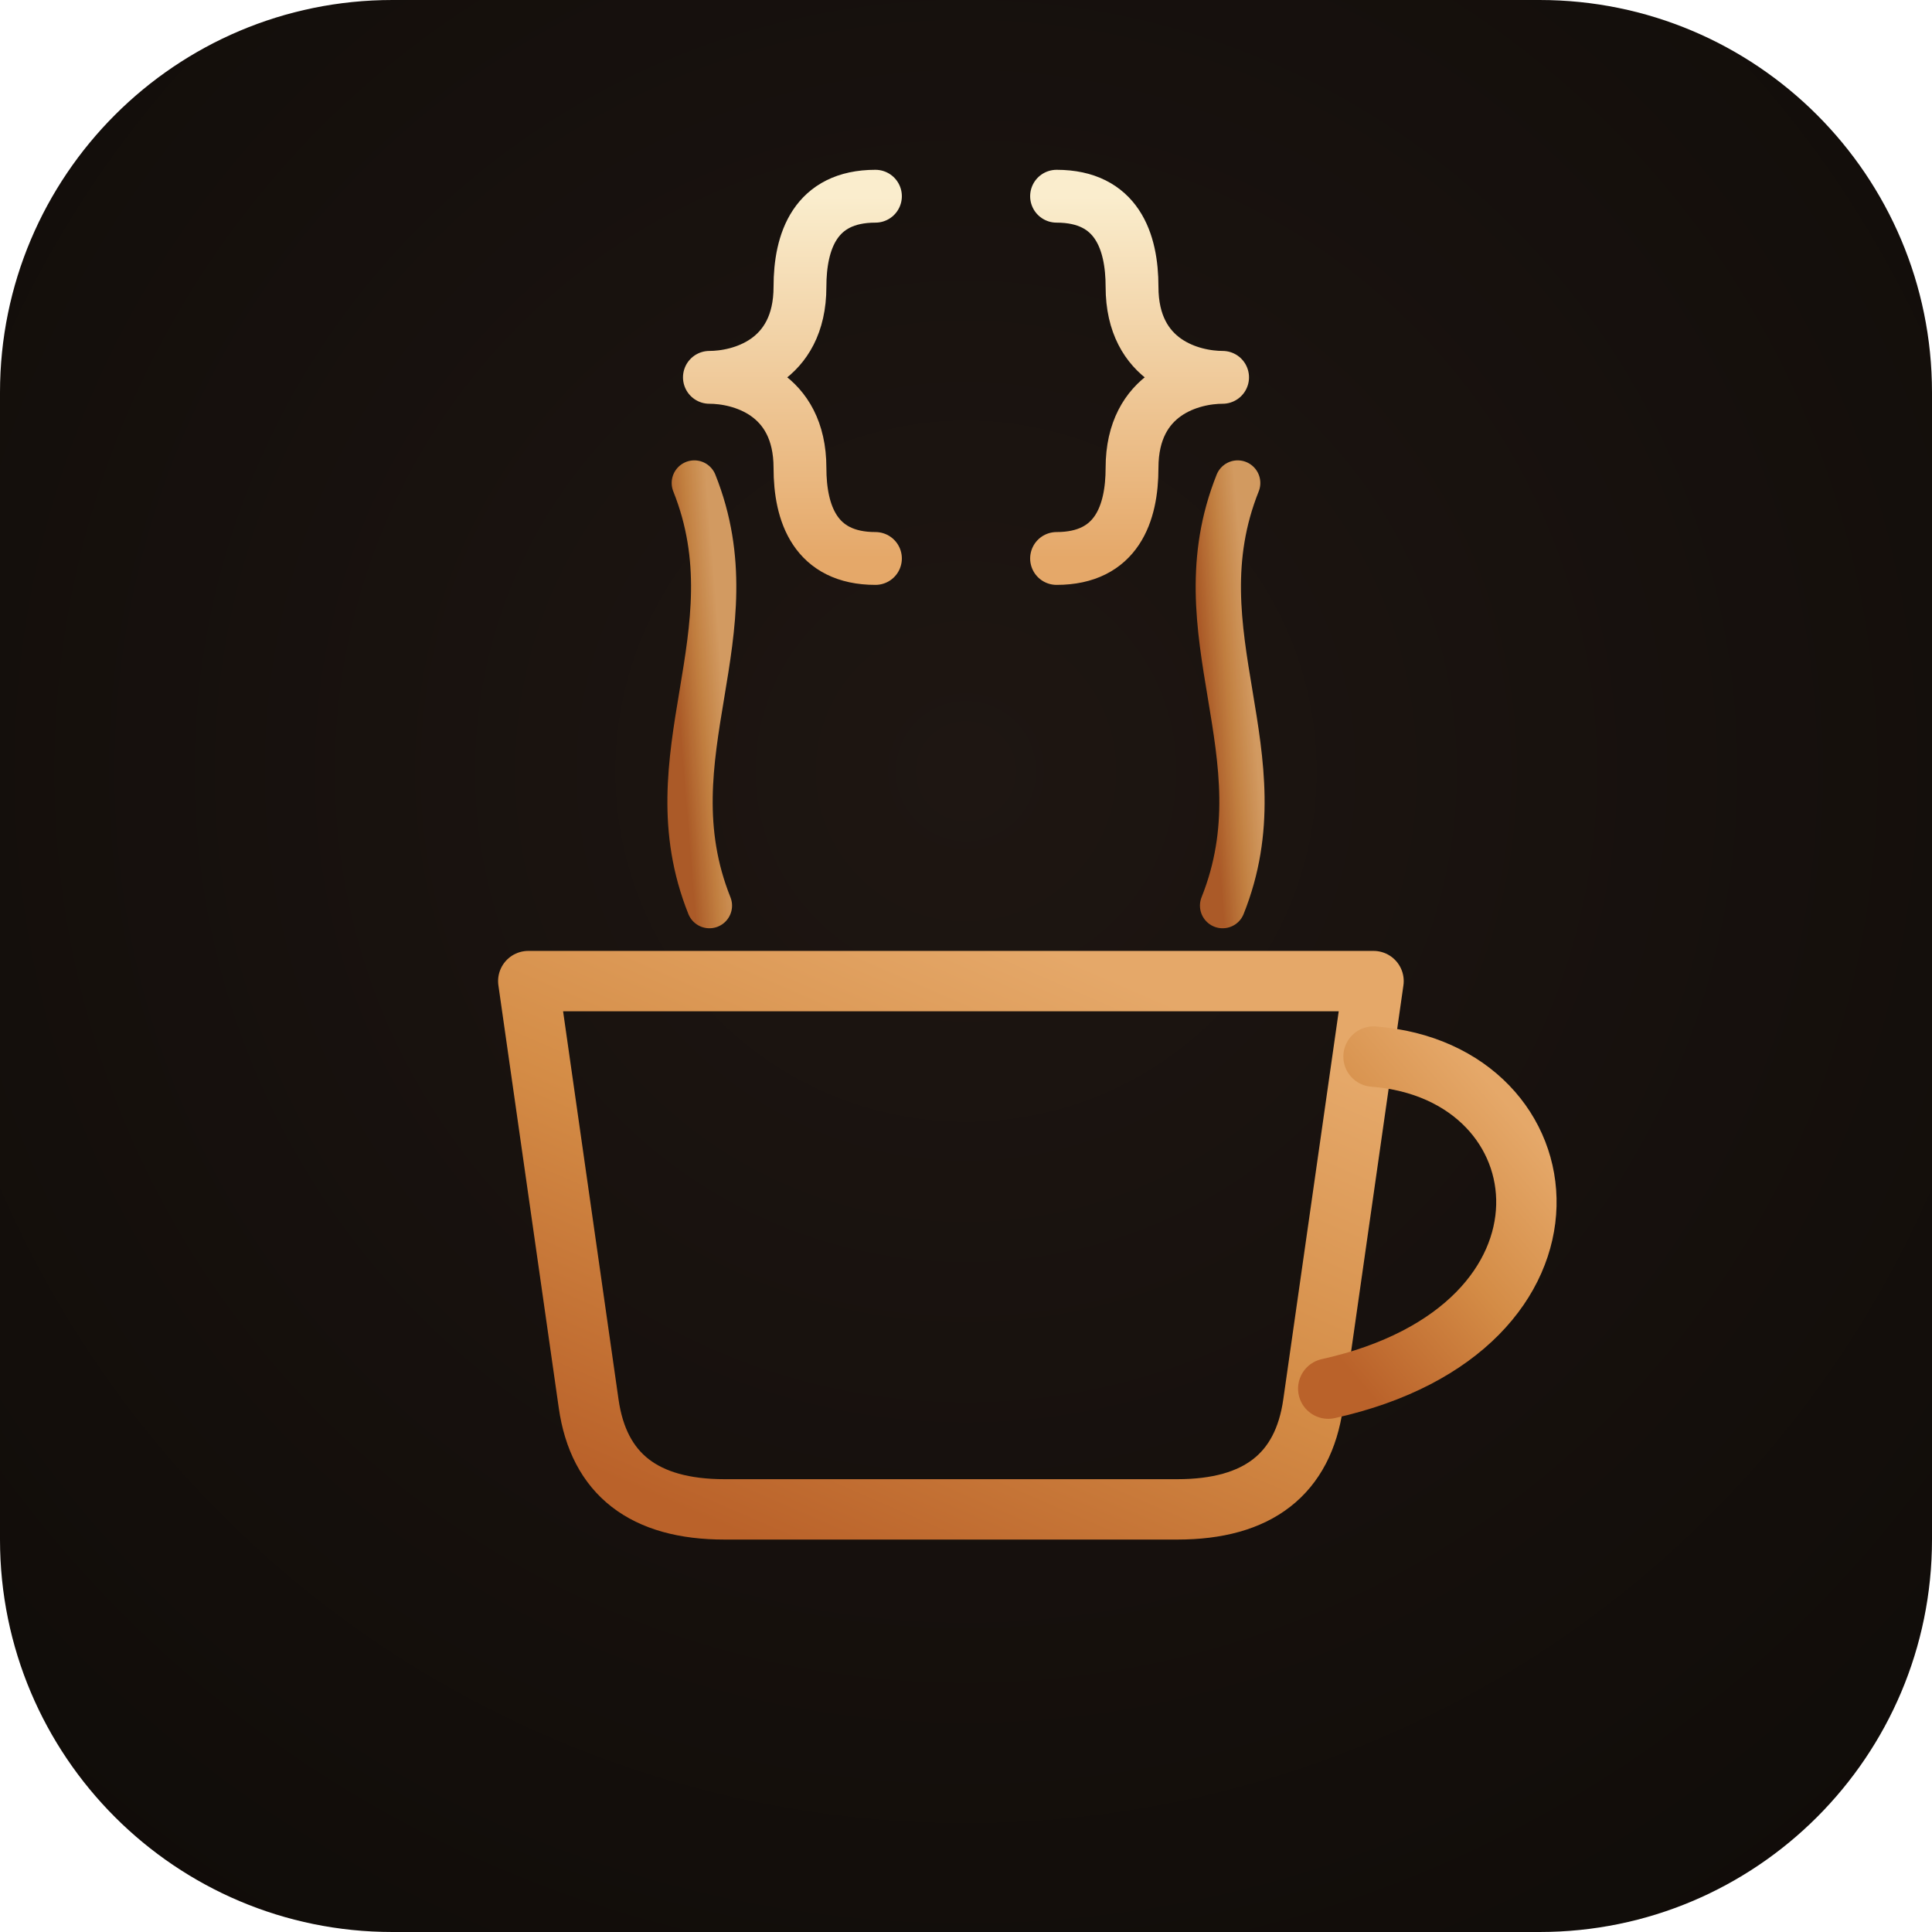
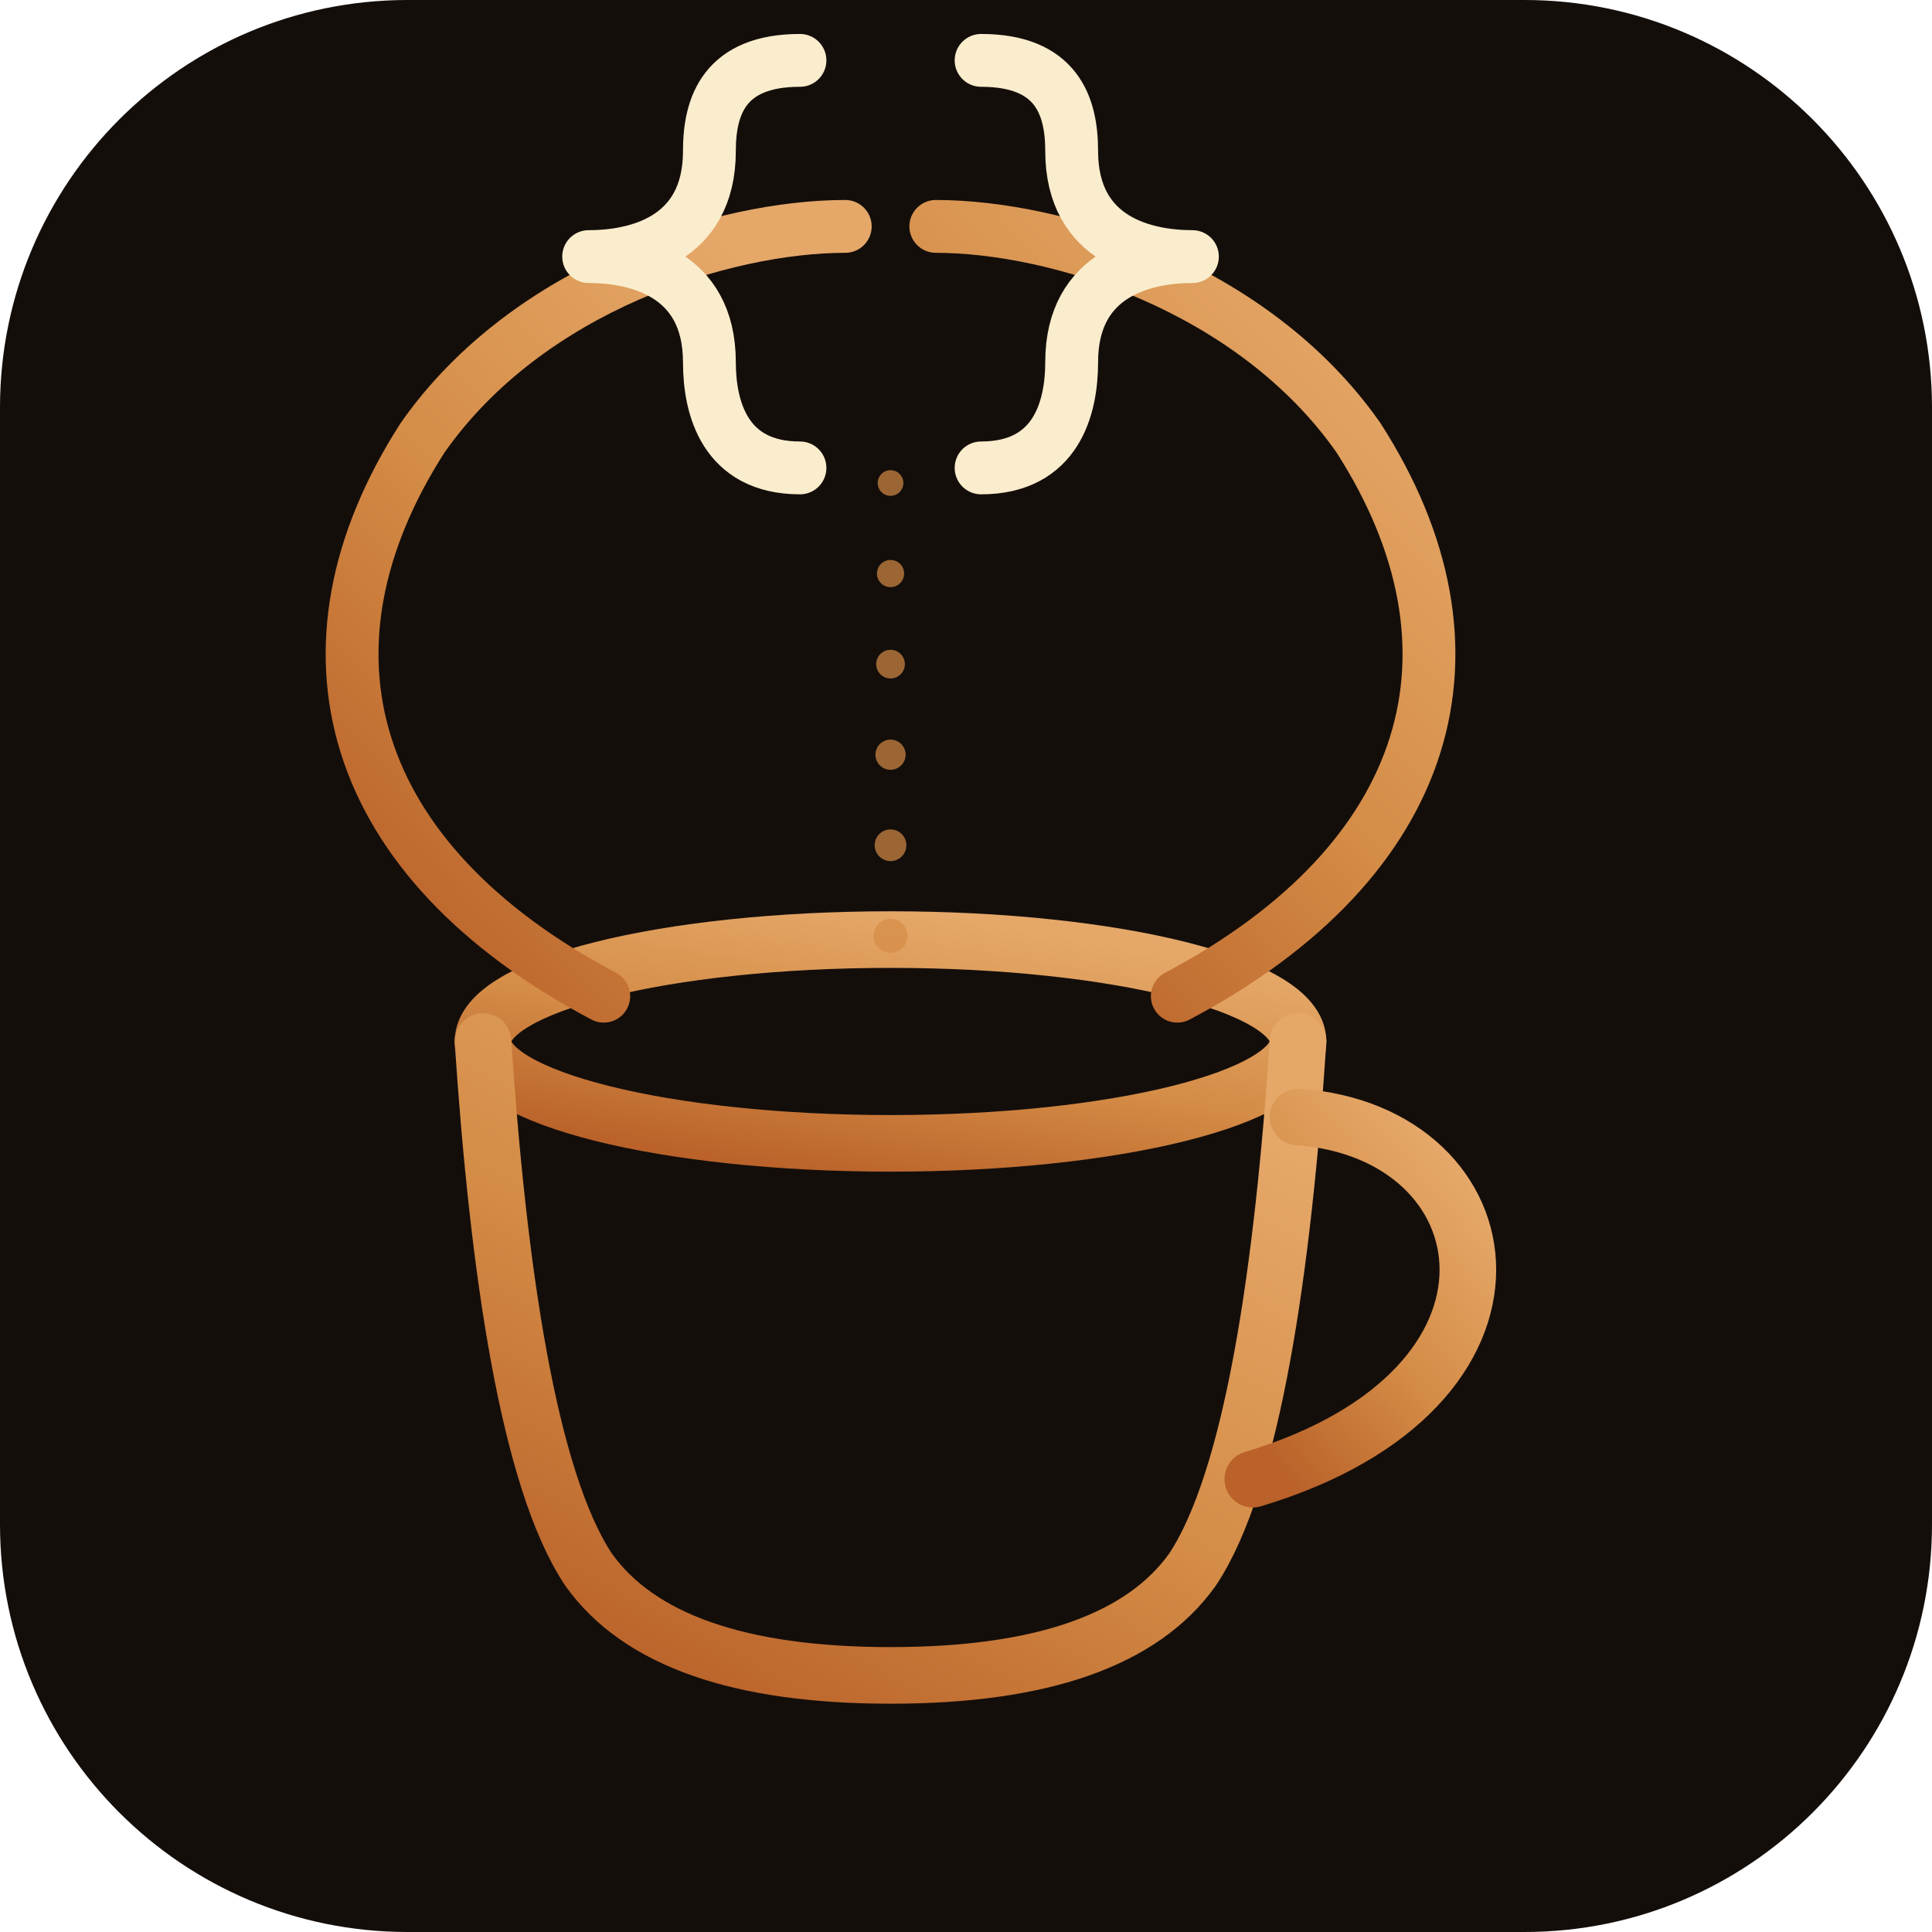
<svg xmlns="http://www.w3.org/2000/svg" viewBox="0 0 256 256" fill="none" role="img" aria-label="Brew">
  <defs>
-     <radialGradient id="brewBg" cx="50%" cy="40%" r="72%">
-       <stop offset="0%" stop-color="#1E1612" />
-       <stop offset="100%" stop-color="#100C09" />
-     </radialGradient>
-     <linearGradient id="brewCopper" x1="18%" y1="100%" x2="82%" y2="8%">
+     <linearGradient id="brewCopperDark" x1="18%" y1="100%" x2="82%" y2="6%">
      <stop offset="0%" stop-color="#BA622A" />
-       <stop offset="52%" stop-color="#D48C46" />
+       <stop offset="48%" stop-color="#D48C46" />
      <stop offset="100%" stop-color="#E5A869" />
    </linearGradient>
-     <linearGradient id="brewCream" x1="0%" y1="100%" x2="0%" y2="0%">
-       <stop offset="0%" stop-color="#E5A869" />
-       <stop offset="100%" stop-color="#FAEDCD" />
-     </linearGradient>
  </defs>
-   <rect width="256" height="256" rx="52" fill="url(#brewBg)" />
-   <g stroke="url(#brewCopper)" stroke-linecap="round" stroke-linejoin="round" fill="none">
-     <path stroke-width="8" d="M70 130 L78 186 Q80 200 96 200 L156 200 Q172 200 174 186 L182 130 Z" />
-     <path stroke-width="7" d="M70 130 H182" />
-     <path stroke-width="8" d="M182 140 C208 142 212 176 176 184" />
-     <path stroke-width="7" opacity="0.82" d="M64 214 H188" />
+   <rect width="256" height="256" rx="54" fill="#140E0B" />
+   <g stroke="url(#brewCopperDark)" stroke-linecap="round" stroke-linejoin="round" fill="none">
+     <ellipse cx="118" cy="138" rx="54" ry="13.5" stroke-width="7.5" />
+     <path stroke-width="7.5" d="M64 138 C66 168 70 196 78 208 Q88 222 118 222 Q148 222 158 208 C166 196 170 168 172 138" />
+     <path stroke-width="7.5" d="M172 148 C200 150 206 184 166 196" />
+     <path stroke-width="3.6" opacity="0.36" d="M98 154 V196" />
+     <path stroke-width="3.6" opacity="0.28" d="M110 156 V198" />
+     <path stroke-width="3.6" opacity="0.28" d="M126 156 V198" />
+     <path stroke-width="3.6" opacity="0.36" d="M138 154 V196" />
  </g>
-   <g stroke="url(#brewCopper)" stroke-width="6" stroke-linecap="round" fill="none" opacity="0.9">
-     <path d="M94 120 C86 100 100 84 92 64" />
-     <path d="M162 120 C170 100 156 84 164 64" />
+   <g stroke="url(#brewCopperDark)" stroke-width="7" stroke-linecap="round" fill="none">
+     <path d="M80 132 C46 114 38 86 56 58 C70 38 96 30 112 30" />
+     <path d="M156 132 C190 114 198 86 180 58 C166 38 140 30 124 30" />
  </g>
-   <g stroke="url(#brewCream)" stroke-width="7" stroke-linecap="round" stroke-linejoin="round" fill="none">
-     <path d="M116 74 C108 74 106 68 106 62 C106 52 98 50 94 50 C98 50 106 48 106 38 C106 32 108 26 116 26" />
-     <path d="M140 74 C148 74 150 68 150 62 C150 52 158 50 162 50 C158 50 150 48 150 38 C150 32 148 26 140 26" />
+   <g fill="#D48C46" opacity="0.7">
+     <circle cx="118" cy="124" r="2.25" />
+     <circle cx="118" cy="112" r="2.1" />
+     <circle cx="118" cy="100" r="2" />
+     <circle cx="118" cy="88" r="1.9" />
+     <circle cx="118" cy="76" r="1.8" />
+     <circle cx="118" cy="64" r="1.7" />
+   </g>
+   <g stroke="#FAEDCD" stroke-width="7" stroke-linecap="round" stroke-linejoin="round" fill="none">
+     <path d="M106 62 C96 62 94 54 94 48 C94 36 84 34 78 34 C84 34 94 32 94 20 C94 14 96 8 106 8" />
+     <path d="M130 62 C140 62 142 54 142 48 C142 36 152 34 158 34 C152 34 142 32 142 20 C142 14 140 8 130 8" />
  </g>
</svg>
